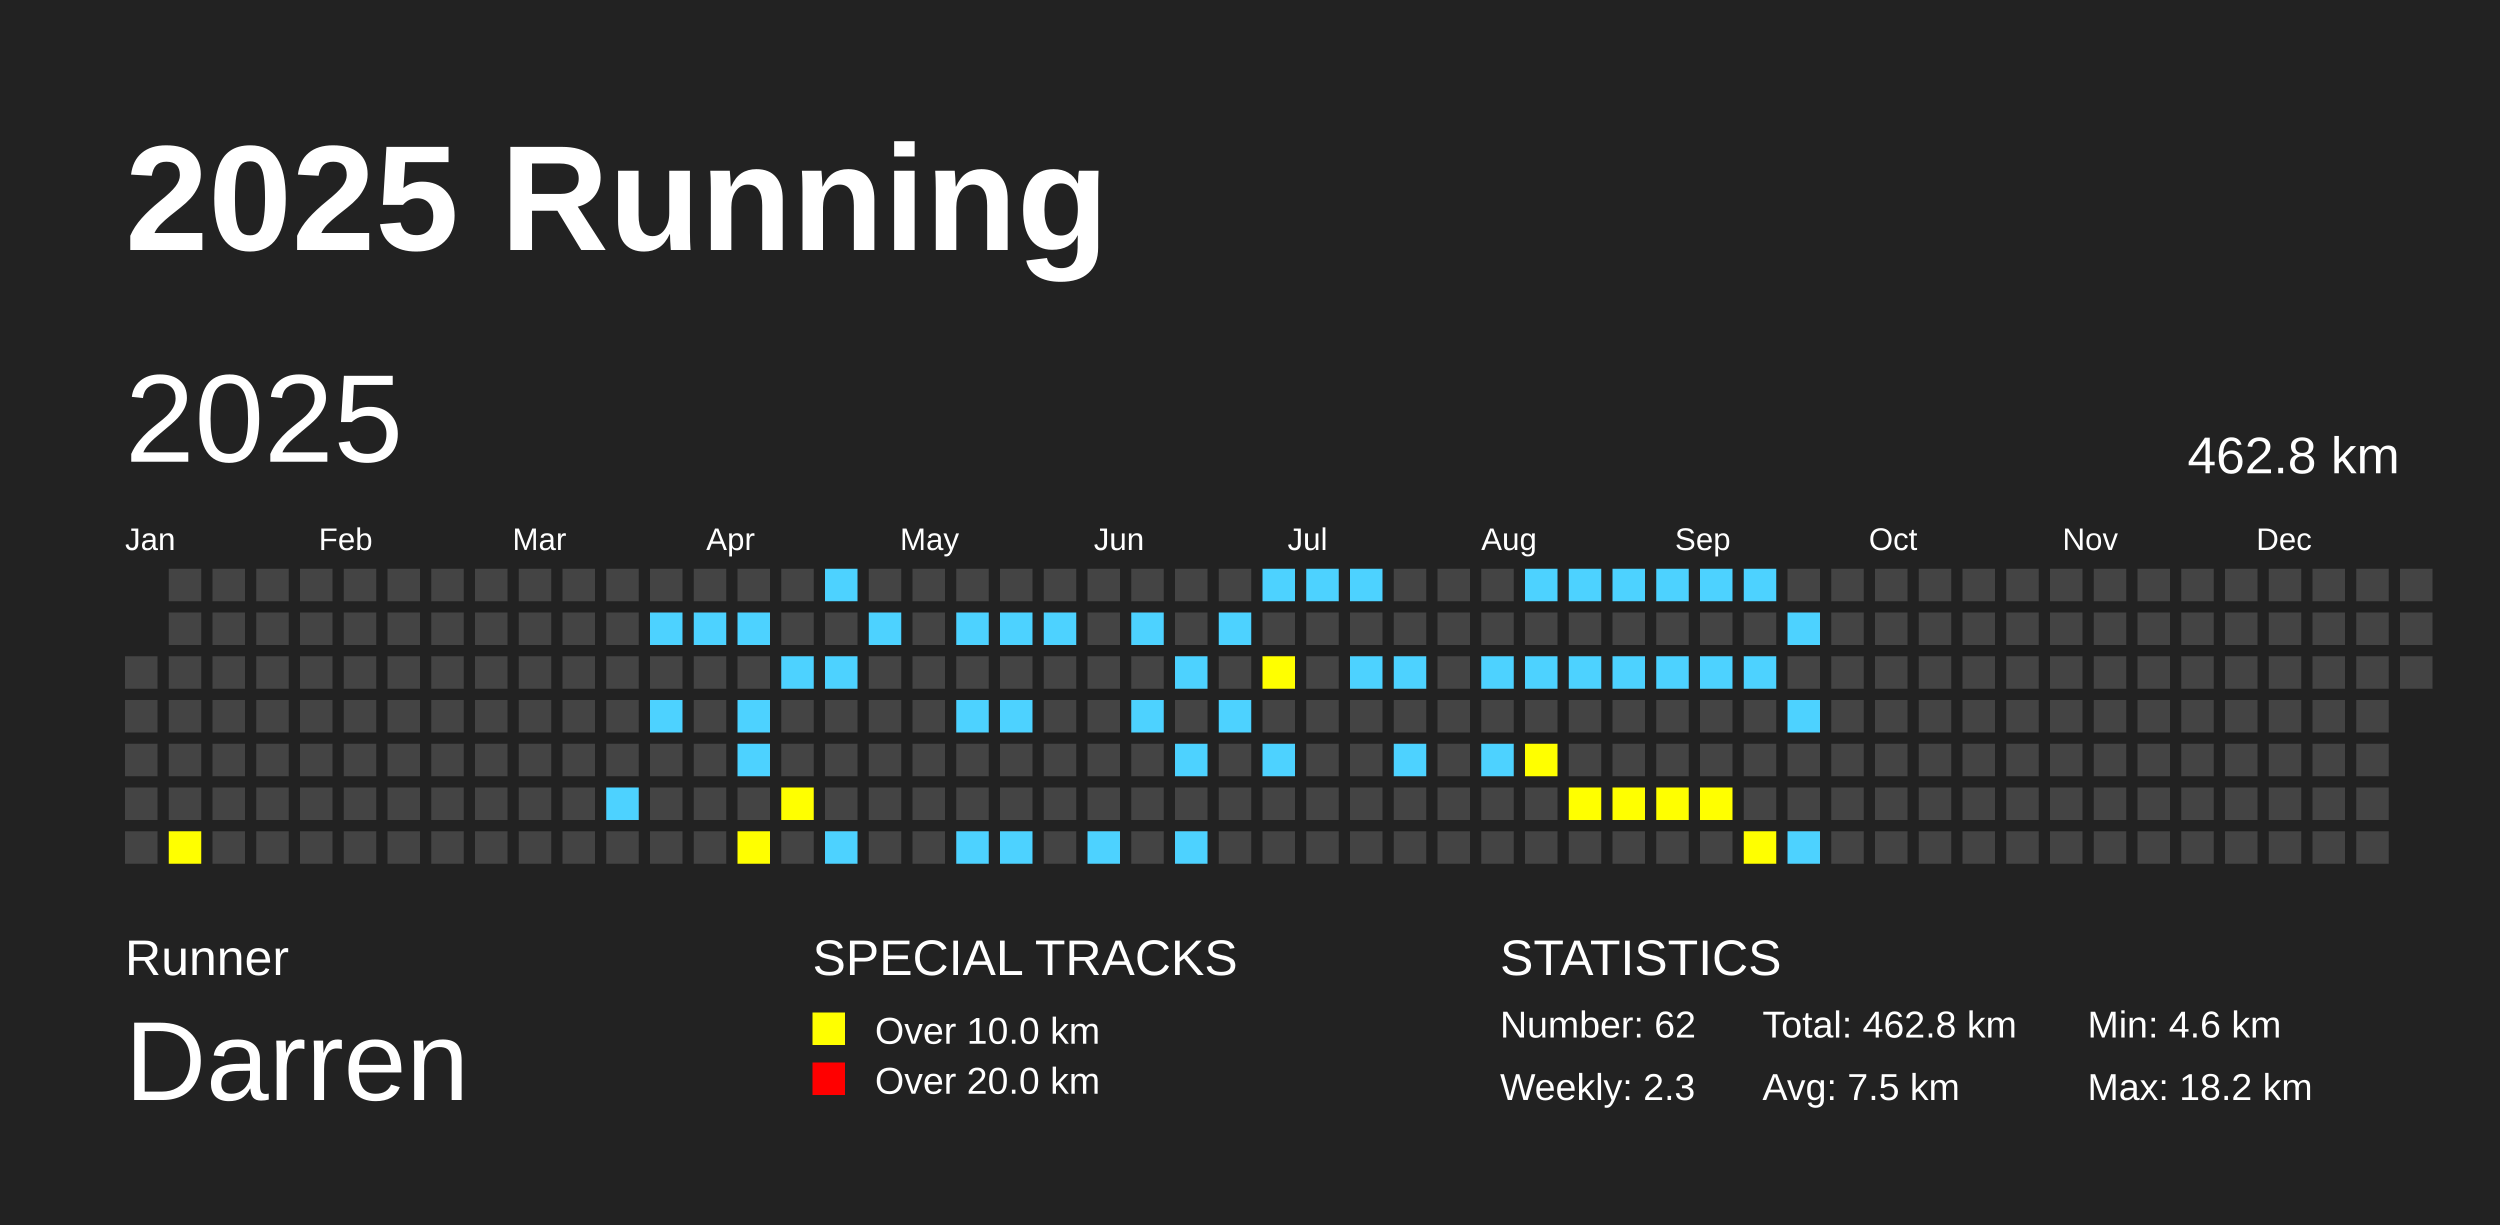
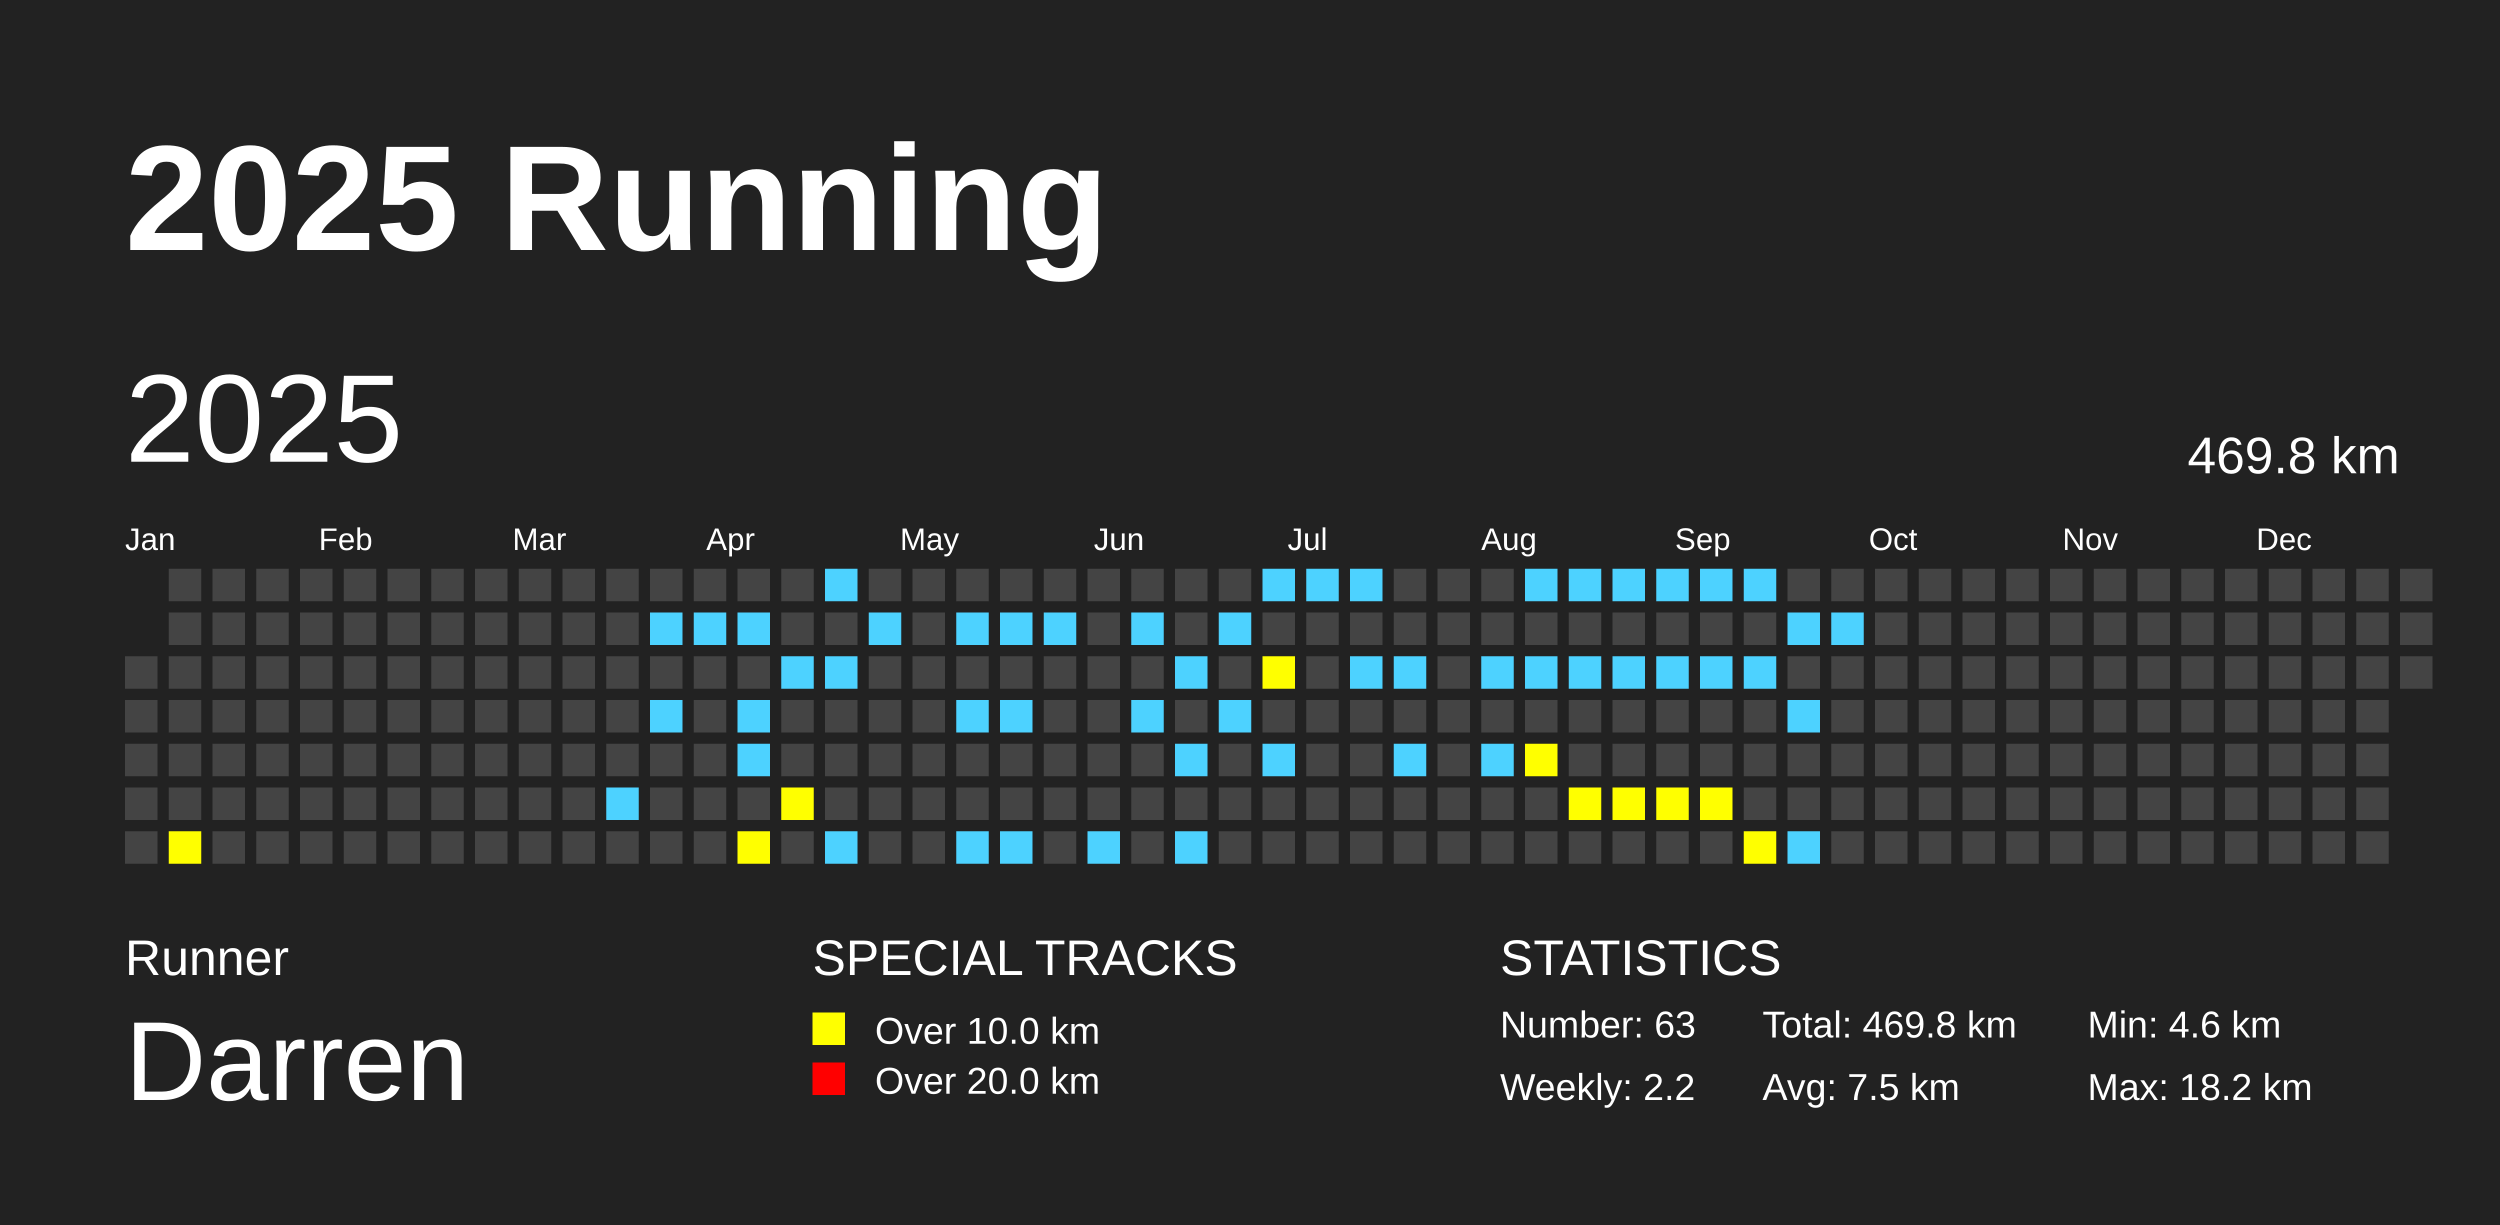
<svg xmlns="http://www.w3.org/2000/svg" baseProfile="full" height="98mm" version="1.1" viewBox="0,0,200,98" width="200mm">
  <defs />
  <rect fill="#222222" height="98" width="200" x="0" y="0" />
  <text fill="#FFFFFF" style="font-size:12px; font-family:Arial; font-weight:bold;" x="10" y="20">2025 Running</text>
  <text fill="#FFFFFF" style="font-size:4px; font-family:Arial" x="10" y="78">Runner</text>
  <text fill="#FFFFFF" style="font-size:9px; font-family:Arial" x="10" y="88">Darren</text>
  <text fill="#FFFFFF" style="font-size:4px; font-family:Arial" x="65" y="78">SPECIAL TRACKS</text>
  <rect fill="yellow" height="2.6" width="2.6" x="65" y="81" />
  <text fill="#FFFFFF" style="font-size:3px; font-family:Arial" x="70" y="83.5">Over 10.0 km</text>
  <rect fill="red" height="2.6" width="2.6" x="65" y="85" />
  <text fill="#FFFFFF" style="font-size:3px; font-family:Arial" x="70" y="87.5">Over 20.0 km</text>
  <text fill="#FFFFFF" style="font-size:4px; font-family:Arial" x="120" y="78">STATISTICS</text>
-   <text fill="#FFFFFF" style="font-size:3px; font-family:Arial" x="120" y="83">Number: 62</text>
-   <text fill="#FFFFFF" style="font-size:3px; font-family:Arial" x="120" y="88">Weekly: 2.3</text>
-   <text fill="#FFFFFF" style="font-size:3px; font-family:Arial" x="141" y="83">Total: 462.8 km</text>
+   <text fill="#FFFFFF" style="font-size:3px; font-family:Arial" x="120" y="83">Number: 63</text>
+   <text fill="#FFFFFF" style="font-size:3px; font-family:Arial" x="120" y="88">Weekly: 2.2</text>
+   <text fill="#FFFFFF" style="font-size:3px; font-family:Arial" x="141" y="83">Total: 469.8 km</text>
  <text fill="#FFFFFF" style="font-size:3px; font-family:Arial" x="141" y="88">Avg: 7.5 km</text>
  <text fill="#FFFFFF" style="font-size:3px; font-family:Arial" x="167" y="83">Min: 4.6 km</text>
  <text fill="#FFFFFF" style="font-size:3px; font-family:Arial" x="167" y="88">Max: 18.2 km</text>
  <text dominant-baseline="hanging" fill="#FFFFFF" style="font-size:10.0px; font-family:Arial;" x="10" y="30">2025</text>
-   <text dominant-baseline="hanging" fill="#FFFFFF" style="font-size:4.125px; font-family:Arial;" x="175" y="35">462.8 km</text>
+   <text dominant-baseline="hanging" fill="#FFFFFF" style="font-size:4.125px; font-family:Arial;" x="175" y="35">469.8 km</text>
  <text fill="#FFFFFF" style="font-size:2.5px; font-family:Arial" x="10.0" y="44">Jan</text>
  <text fill="#FFFFFF" style="font-size:2.5px; font-family:Arial" x="25.5" y="44">Feb</text>
  <text fill="#FFFFFF" style="font-size:2.5px; font-family:Arial" x="41.0" y="44">Mar</text>
  <text fill="#FFFFFF" style="font-size:2.5px; font-family:Arial" x="56.5" y="44">Apr</text>
  <text fill="#FFFFFF" style="font-size:2.5px; font-family:Arial" x="72.0" y="44">May</text>
  <text fill="#FFFFFF" style="font-size:2.5px; font-family:Arial" x="87.5" y="44">Jun</text>
  <text fill="#FFFFFF" style="font-size:2.5px; font-family:Arial" x="103.0" y="44">Jul</text>
  <text fill="#FFFFFF" style="font-size:2.5px; font-family:Arial" x="118.5" y="44">Aug</text>
  <text fill="#FFFFFF" style="font-size:2.5px; font-family:Arial" x="134.0" y="44">Sep</text>
  <text fill="#FFFFFF" style="font-size:2.5px; font-family:Arial" x="149.5" y="44">Oct</text>
  <text fill="#FFFFFF" style="font-size:2.5px; font-family:Arial" x="165.0" y="44">Nov</text>
  <text fill="#FFFFFF" style="font-size:2.5px; font-family:Arial" x="180.5" y="44">Dec</text>
  <rect fill="#444444" height="2.6" width="2.6" x="10.0" y="52.5" />
  <rect fill="#444444" height="2.6" width="2.6" x="10.0" y="56.0" />
  <rect fill="#444444" height="2.6" width="2.6" x="10.0" y="59.5" />
  <rect fill="#444444" height="2.6" width="2.6" x="10.0" y="63.0" />
  <rect fill="#444444" height="2.6" width="2.6" x="10.0" y="66.5" />
  <rect fill="#444444" height="2.6" width="2.6" x="13.5" y="45.5" />
  <rect fill="#444444" height="2.6" width="2.6" x="13.5" y="49.0" />
  <rect fill="#444444" height="2.6" width="2.6" x="13.5" y="52.5" />
  <rect fill="#444444" height="2.6" width="2.6" x="13.5" y="56.0" />
  <rect fill="#444444" height="2.6" width="2.6" x="13.5" y="59.5" />
  <rect fill="#444444" height="2.6" width="2.6" x="13.5" y="63.0" />
  <rect fill="yellow" height="2.6" width="2.6" x="13.5" y="66.5" />
  <rect fill="#444444" height="2.6" width="2.6" x="17.0" y="45.5" />
  <rect fill="#444444" height="2.6" width="2.6" x="17.0" y="49.0" />
  <rect fill="#444444" height="2.6" width="2.6" x="17.0" y="52.5" />
  <rect fill="#444444" height="2.6" width="2.6" x="17.0" y="56.0" />
  <rect fill="#444444" height="2.6" width="2.6" x="17.0" y="59.5" />
  <rect fill="#444444" height="2.6" width="2.6" x="17.0" y="63.0" />
  <rect fill="#444444" height="2.6" width="2.6" x="17.0" y="66.5" />
  <rect fill="#444444" height="2.6" width="2.6" x="20.5" y="45.5" />
  <rect fill="#444444" height="2.6" width="2.6" x="20.5" y="49.0" />
  <rect fill="#444444" height="2.6" width="2.6" x="20.5" y="52.5" />
  <rect fill="#444444" height="2.6" width="2.6" x="20.5" y="56.0" />
  <rect fill="#444444" height="2.6" width="2.6" x="20.5" y="59.5" />
  <rect fill="#444444" height="2.6" width="2.6" x="20.5" y="63.0" />
  <rect fill="#444444" height="2.6" width="2.6" x="20.5" y="66.5" />
  <rect fill="#444444" height="2.6" width="2.6" x="24.0" y="45.5" />
  <rect fill="#444444" height="2.6" width="2.6" x="24.0" y="49.0" />
  <rect fill="#444444" height="2.6" width="2.6" x="24.0" y="52.5" />
  <rect fill="#444444" height="2.6" width="2.6" x="24.0" y="56.0" />
  <rect fill="#444444" height="2.6" width="2.6" x="24.0" y="59.5" />
  <rect fill="#444444" height="2.6" width="2.6" x="24.0" y="63.0" />
  <rect fill="#444444" height="2.6" width="2.6" x="24.0" y="66.5" />
  <rect fill="#444444" height="2.6" width="2.6" x="27.5" y="45.5" />
  <rect fill="#444444" height="2.6" width="2.6" x="27.5" y="49.0" />
  <rect fill="#444444" height="2.6" width="2.6" x="27.5" y="52.5" />
  <rect fill="#444444" height="2.6" width="2.6" x="27.5" y="56.0" />
  <rect fill="#444444" height="2.6" width="2.6" x="27.5" y="59.5" />
  <rect fill="#444444" height="2.6" width="2.6" x="27.5" y="63.0" />
  <rect fill="#444444" height="2.6" width="2.6" x="27.5" y="66.5" />
  <rect fill="#444444" height="2.6" width="2.6" x="31.0" y="45.5" />
  <rect fill="#444444" height="2.6" width="2.6" x="31.0" y="49.0" />
  <rect fill="#444444" height="2.6" width="2.6" x="31.0" y="52.5" />
  <rect fill="#444444" height="2.6" width="2.6" x="31.0" y="56.0" />
  <rect fill="#444444" height="2.6" width="2.6" x="31.0" y="59.5" />
  <rect fill="#444444" height="2.6" width="2.6" x="31.0" y="63.0" />
  <rect fill="#444444" height="2.6" width="2.6" x="31.0" y="66.5" />
  <rect fill="#444444" height="2.6" width="2.6" x="34.5" y="45.5" />
  <rect fill="#444444" height="2.6" width="2.6" x="34.5" y="49.0" />
  <rect fill="#444444" height="2.6" width="2.6" x="34.5" y="52.5" />
  <rect fill="#444444" height="2.6" width="2.6" x="34.5" y="56.0" />
  <rect fill="#444444" height="2.6" width="2.6" x="34.5" y="59.5" />
  <rect fill="#444444" height="2.6" width="2.6" x="34.5" y="63.0" />
  <rect fill="#444444" height="2.6" width="2.6" x="34.5" y="66.5" />
  <rect fill="#444444" height="2.6" width="2.6" x="38.0" y="45.5" />
  <rect fill="#444444" height="2.6" width="2.6" x="38.0" y="49.0" />
  <rect fill="#444444" height="2.6" width="2.6" x="38.0" y="52.5" />
  <rect fill="#444444" height="2.6" width="2.6" x="38.0" y="56.0" />
  <rect fill="#444444" height="2.6" width="2.6" x="38.0" y="59.5" />
  <rect fill="#444444" height="2.6" width="2.6" x="38.0" y="63.0" />
  <rect fill="#444444" height="2.6" width="2.6" x="38.0" y="66.5" />
  <rect fill="#444444" height="2.6" width="2.6" x="41.5" y="45.5" />
  <rect fill="#444444" height="2.6" width="2.6" x="41.5" y="49.0" />
  <rect fill="#444444" height="2.6" width="2.6" x="41.5" y="52.5" />
  <rect fill="#444444" height="2.6" width="2.6" x="41.5" y="56.0" />
  <rect fill="#444444" height="2.6" width="2.6" x="41.5" y="59.5" />
  <rect fill="#444444" height="2.6" width="2.6" x="41.5" y="63.0" />
  <rect fill="#444444" height="2.6" width="2.6" x="41.5" y="66.5" />
  <rect fill="#444444" height="2.6" width="2.6" x="45.0" y="45.5" />
  <rect fill="#444444" height="2.6" width="2.6" x="45.0" y="49.0" />
  <rect fill="#444444" height="2.6" width="2.6" x="45.0" y="52.5" />
  <rect fill="#444444" height="2.6" width="2.6" x="45.0" y="56.0" />
  <rect fill="#444444" height="2.6" width="2.6" x="45.0" y="59.5" />
  <rect fill="#444444" height="2.6" width="2.6" x="45.0" y="63.0" />
  <rect fill="#444444" height="2.6" width="2.6" x="45.0" y="66.5" />
  <rect fill="#444444" height="2.6" width="2.6" x="48.5" y="45.5" />
  <rect fill="#444444" height="2.6" width="2.6" x="48.5" y="49.0" />
  <rect fill="#444444" height="2.6" width="2.6" x="48.5" y="52.5" />
  <rect fill="#444444" height="2.6" width="2.6" x="48.5" y="56.0" />
  <rect fill="#444444" height="2.6" width="2.6" x="48.5" y="59.5" />
  <rect fill="#4DD2FF" height="2.6" width="2.6" x="48.5" y="63.0" />
  <rect fill="#444444" height="2.6" width="2.6" x="48.5" y="66.5" />
  <rect fill="#444444" height="2.6" width="2.6" x="52.0" y="45.5" />
  <rect fill="#4DD2FF" height="2.6" width="2.6" x="52.0" y="49.0" />
  <rect fill="#444444" height="2.6" width="2.6" x="52.0" y="52.5" />
  <rect fill="#4DD2FF" height="2.6" width="2.6" x="52.0" y="56.0" />
  <rect fill="#444444" height="2.6" width="2.6" x="52.0" y="59.5" />
  <rect fill="#444444" height="2.6" width="2.6" x="52.0" y="63.0" />
  <rect fill="#444444" height="2.6" width="2.6" x="52.0" y="66.5" />
  <rect fill="#444444" height="2.6" width="2.6" x="55.5" y="45.5" />
  <rect fill="#4DD2FF" height="2.6" width="2.6" x="55.5" y="49.0" />
  <rect fill="#444444" height="2.6" width="2.6" x="55.5" y="52.5" />
  <rect fill="#444444" height="2.6" width="2.6" x="55.5" y="56.0" />
  <rect fill="#444444" height="2.6" width="2.6" x="55.5" y="59.5" />
  <rect fill="#444444" height="2.6" width="2.6" x="55.5" y="63.0" />
  <rect fill="#444444" height="2.6" width="2.6" x="55.5" y="66.5" />
  <rect fill="#444444" height="2.6" width="2.6" x="59.0" y="45.5" />
  <rect fill="#4DD2FF" height="2.6" width="2.6" x="59.0" y="49.0" />
  <rect fill="#444444" height="2.6" width="2.6" x="59.0" y="52.5" />
  <rect fill="#4DD2FF" height="2.6" width="2.6" x="59.0" y="56.0" />
  <rect fill="#4DD2FF" height="2.6" width="2.6" x="59.0" y="59.5" />
  <rect fill="#444444" height="2.6" width="2.6" x="59.0" y="63.0" />
  <rect fill="yellow" height="2.6" width="2.6" x="59.0" y="66.5" />
  <rect fill="#444444" height="2.6" width="2.6" x="62.5" y="45.5" />
  <rect fill="#444444" height="2.6" width="2.6" x="62.5" y="49.0" />
  <rect fill="#4DD2FF" height="2.6" width="2.6" x="62.5" y="52.5" />
  <rect fill="#444444" height="2.6" width="2.6" x="62.5" y="56.0" />
  <rect fill="#444444" height="2.6" width="2.6" x="62.5" y="59.5" />
  <rect fill="yellow" height="2.6" width="2.6" x="62.5" y="63.0" />
  <rect fill="#444444" height="2.6" width="2.6" x="62.5" y="66.5" />
  <rect fill="#4DD2FF" height="2.6" width="2.6" x="66.0" y="45.5" />
  <rect fill="#444444" height="2.6" width="2.6" x="66.0" y="49.0" />
  <rect fill="#4DD2FF" height="2.6" width="2.6" x="66.0" y="52.5" />
  <rect fill="#444444" height="2.6" width="2.6" x="66.0" y="56.0" />
  <rect fill="#444444" height="2.6" width="2.6" x="66.0" y="59.5" />
  <rect fill="#444444" height="2.6" width="2.6" x="66.0" y="63.0" />
  <rect fill="#4DD2FF" height="2.6" width="2.6" x="66.0" y="66.5" />
  <rect fill="#444444" height="2.6" width="2.6" x="69.5" y="45.5" />
  <rect fill="#4DD2FF" height="2.6" width="2.6" x="69.5" y="49.0" />
  <rect fill="#444444" height="2.6" width="2.6" x="69.5" y="52.5" />
  <rect fill="#444444" height="2.6" width="2.6" x="69.5" y="56.0" />
  <rect fill="#444444" height="2.6" width="2.6" x="69.5" y="59.5" />
  <rect fill="#444444" height="2.6" width="2.6" x="69.5" y="63.0" />
  <rect fill="#444444" height="2.6" width="2.6" x="69.5" y="66.5" />
  <rect fill="#444444" height="2.6" width="2.6" x="73.0" y="45.5" />
  <rect fill="#444444" height="2.6" width="2.6" x="73.0" y="49.0" />
  <rect fill="#444444" height="2.6" width="2.6" x="73.0" y="52.5" />
  <rect fill="#444444" height="2.6" width="2.6" x="73.0" y="56.0" />
  <rect fill="#444444" height="2.6" width="2.6" x="73.0" y="59.5" />
  <rect fill="#444444" height="2.6" width="2.6" x="73.0" y="63.0" />
  <rect fill="#444444" height="2.6" width="2.6" x="73.0" y="66.5" />
  <rect fill="#444444" height="2.6" width="2.6" x="76.5" y="45.5" />
  <rect fill="#4DD2FF" height="2.6" width="2.6" x="76.5" y="49.0" />
  <rect fill="#444444" height="2.6" width="2.6" x="76.5" y="52.5" />
  <rect fill="#4DD2FF" height="2.6" width="2.6" x="76.5" y="56.0" />
  <rect fill="#444444" height="2.6" width="2.6" x="76.5" y="59.5" />
  <rect fill="#444444" height="2.6" width="2.6" x="76.5" y="63.0" />
  <rect fill="#4DD2FF" height="2.6" width="2.6" x="76.5" y="66.5" />
  <rect fill="#444444" height="2.6" width="2.6" x="80.0" y="45.5" />
  <rect fill="#4DD2FF" height="2.6" width="2.6" x="80.0" y="49.0" />
  <rect fill="#444444" height="2.6" width="2.6" x="80.0" y="52.5" />
  <rect fill="#4DD2FF" height="2.6" width="2.6" x="80.0" y="56.0" />
  <rect fill="#444444" height="2.6" width="2.6" x="80.0" y="59.5" />
  <rect fill="#444444" height="2.6" width="2.6" x="80.0" y="63.0" />
  <rect fill="#4DD2FF" height="2.6" width="2.6" x="80.0" y="66.5" />
  <rect fill="#444444" height="2.6" width="2.6" x="83.5" y="45.5" />
  <rect fill="#4DD2FF" height="2.6" width="2.6" x="83.5" y="49.0" />
  <rect fill="#444444" height="2.6" width="2.6" x="83.5" y="52.5" />
  <rect fill="#444444" height="2.6" width="2.6" x="83.5" y="56.0" />
  <rect fill="#444444" height="2.6" width="2.6" x="83.5" y="59.5" />
  <rect fill="#444444" height="2.6" width="2.6" x="83.5" y="63.0" />
  <rect fill="#444444" height="2.6" width="2.6" x="83.5" y="66.5" />
  <rect fill="#444444" height="2.6" width="2.6" x="87.0" y="45.5" />
  <rect fill="#444444" height="2.6" width="2.6" x="87.0" y="49.0" />
  <rect fill="#444444" height="2.6" width="2.6" x="87.0" y="52.5" />
  <rect fill="#444444" height="2.6" width="2.6" x="87.0" y="56.0" />
  <rect fill="#444444" height="2.6" width="2.6" x="87.0" y="59.5" />
  <rect fill="#444444" height="2.6" width="2.6" x="87.0" y="63.0" />
  <rect fill="#4DD2FF" height="2.6" width="2.6" x="87.0" y="66.5" />
  <rect fill="#444444" height="2.6" width="2.6" x="90.5" y="45.5" />
  <rect fill="#4DD2FF" height="2.6" width="2.6" x="90.5" y="49.0" />
  <rect fill="#444444" height="2.6" width="2.6" x="90.5" y="52.5" />
  <rect fill="#4DD2FF" height="2.6" width="2.6" x="90.5" y="56.0" />
  <rect fill="#444444" height="2.6" width="2.6" x="90.5" y="59.5" />
  <rect fill="#444444" height="2.6" width="2.6" x="90.5" y="63.0" />
  <rect fill="#444444" height="2.6" width="2.6" x="90.5" y="66.5" />
  <rect fill="#444444" height="2.6" width="2.6" x="94.0" y="45.5" />
  <rect fill="#444444" height="2.6" width="2.6" x="94.0" y="49.0" />
  <rect fill="#4DD2FF" height="2.6" width="2.6" x="94.0" y="52.5" />
  <rect fill="#444444" height="2.6" width="2.6" x="94.0" y="56.0" />
  <rect fill="#4DD2FF" height="2.6" width="2.6" x="94.0" y="59.5" />
  <rect fill="#444444" height="2.6" width="2.6" x="94.0" y="63.0" />
  <rect fill="#4DD2FF" height="2.6" width="2.6" x="94.0" y="66.5" />
  <rect fill="#444444" height="2.6" width="2.6" x="97.5" y="45.5" />
  <rect fill="#4DD2FF" height="2.6" width="2.6" x="97.5" y="49.0" />
  <rect fill="#444444" height="2.6" width="2.6" x="97.5" y="52.5" />
  <rect fill="#4DD2FF" height="2.6" width="2.6" x="97.5" y="56.0" />
  <rect fill="#444444" height="2.6" width="2.6" x="97.5" y="59.5" />
  <rect fill="#444444" height="2.6" width="2.6" x="97.5" y="63.0" />
  <rect fill="#444444" height="2.6" width="2.6" x="97.5" y="66.5" />
  <rect fill="#4DD2FF" height="2.6" width="2.6" x="101.0" y="45.5" />
  <rect fill="#444444" height="2.6" width="2.6" x="101.0" y="49.0" />
  <rect fill="yellow" height="2.6" width="2.6" x="101.0" y="52.5" />
  <rect fill="#444444" height="2.6" width="2.6" x="101.0" y="56.0" />
  <rect fill="#4DD2FF" height="2.6" width="2.6" x="101.0" y="59.5" />
  <rect fill="#444444" height="2.6" width="2.6" x="101.0" y="63.0" />
  <rect fill="#444444" height="2.6" width="2.6" x="101.0" y="66.5" />
  <rect fill="#4DD2FF" height="2.6" width="2.6" x="104.5" y="45.5" />
  <rect fill="#444444" height="2.6" width="2.6" x="104.5" y="49.0" />
  <rect fill="#444444" height="2.6" width="2.6" x="104.5" y="52.5" />
  <rect fill="#444444" height="2.6" width="2.6" x="104.5" y="56.0" />
  <rect fill="#444444" height="2.6" width="2.6" x="104.5" y="59.5" />
  <rect fill="#444444" height="2.6" width="2.6" x="104.5" y="63.0" />
  <rect fill="#444444" height="2.6" width="2.6" x="104.5" y="66.5" />
  <rect fill="#4DD2FF" height="2.6" width="2.6" x="108.0" y="45.5" />
  <rect fill="#444444" height="2.6" width="2.6" x="108.0" y="49.0" />
  <rect fill="#4DD2FF" height="2.6" width="2.6" x="108.0" y="52.5" />
  <rect fill="#444444" height="2.6" width="2.6" x="108.0" y="56.0" />
  <rect fill="#444444" height="2.6" width="2.6" x="108.0" y="59.5" />
  <rect fill="#444444" height="2.6" width="2.6" x="108.0" y="63.0" />
  <rect fill="#444444" height="2.6" width="2.6" x="108.0" y="66.5" />
  <rect fill="#444444" height="2.6" width="2.6" x="111.5" y="45.5" />
  <rect fill="#444444" height="2.6" width="2.6" x="111.5" y="49.0" />
  <rect fill="#4DD2FF" height="2.6" width="2.6" x="111.5" y="52.5" />
  <rect fill="#444444" height="2.6" width="2.6" x="111.5" y="56.0" />
  <rect fill="#4DD2FF" height="2.6" width="2.6" x="111.5" y="59.5" />
  <rect fill="#444444" height="2.6" width="2.6" x="111.5" y="63.0" />
  <rect fill="#444444" height="2.6" width="2.6" x="111.5" y="66.5" />
  <rect fill="#444444" height="2.6" width="2.6" x="115.0" y="45.5" />
  <rect fill="#444444" height="2.6" width="2.6" x="115.0" y="49.0" />
  <rect fill="#444444" height="2.6" width="2.6" x="115.0" y="52.5" />
  <rect fill="#444444" height="2.6" width="2.6" x="115.0" y="56.0" />
  <rect fill="#444444" height="2.6" width="2.6" x="115.0" y="59.5" />
  <rect fill="#444444" height="2.6" width="2.6" x="115.0" y="63.0" />
  <rect fill="#444444" height="2.6" width="2.6" x="115.0" y="66.5" />
  <rect fill="#444444" height="2.6" width="2.6" x="118.5" y="45.5" />
  <rect fill="#444444" height="2.6" width="2.6" x="118.5" y="49.0" />
  <rect fill="#4DD2FF" height="2.6" width="2.6" x="118.5" y="52.5" />
  <rect fill="#444444" height="2.6" width="2.6" x="118.5" y="56.0" />
  <rect fill="#4DD2FF" height="2.6" width="2.6" x="118.5" y="59.5" />
  <rect fill="#444444" height="2.6" width="2.6" x="118.5" y="63.0" />
  <rect fill="#444444" height="2.6" width="2.6" x="118.5" y="66.5" />
  <rect fill="#4DD2FF" height="2.6" width="2.6" x="122.0" y="45.5" />
  <rect fill="#444444" height="2.6" width="2.6" x="122.0" y="49.0" />
  <rect fill="#4DD2FF" height="2.6" width="2.6" x="122.0" y="52.5" />
  <rect fill="#444444" height="2.6" width="2.6" x="122.0" y="56.0" />
  <rect fill="yellow" height="2.6" width="2.6" x="122.0" y="59.5" />
  <rect fill="#444444" height="2.6" width="2.6" x="122.0" y="63.0" />
  <rect fill="#444444" height="2.6" width="2.6" x="122.0" y="66.5" />
  <rect fill="#4DD2FF" height="2.6" width="2.6" x="125.5" y="45.5" />
  <rect fill="#444444" height="2.6" width="2.6" x="125.5" y="49.0" />
  <rect fill="#4DD2FF" height="2.6" width="2.6" x="125.5" y="52.5" />
  <rect fill="#444444" height="2.6" width="2.6" x="125.5" y="56.0" />
  <rect fill="#444444" height="2.6" width="2.6" x="125.5" y="59.5" />
  <rect fill="yellow" height="2.6" width="2.6" x="125.5" y="63.0" />
  <rect fill="#444444" height="2.6" width="2.6" x="125.5" y="66.5" />
  <rect fill="#4DD2FF" height="2.6" width="2.6" x="129.0" y="45.5" />
  <rect fill="#444444" height="2.6" width="2.6" x="129.0" y="49.0" />
  <rect fill="#4DD2FF" height="2.6" width="2.6" x="129.0" y="52.5" />
  <rect fill="#444444" height="2.6" width="2.6" x="129.0" y="56.0" />
  <rect fill="#444444" height="2.6" width="2.6" x="129.0" y="59.5" />
  <rect fill="yellow" height="2.6" width="2.6" x="129.0" y="63.0" />
  <rect fill="#444444" height="2.6" width="2.6" x="129.0" y="66.5" />
  <rect fill="#4DD2FF" height="2.6" width="2.6" x="132.5" y="45.5" />
  <rect fill="#444444" height="2.6" width="2.6" x="132.5" y="49.0" />
  <rect fill="#4DD2FF" height="2.6" width="2.6" x="132.5" y="52.5" />
  <rect fill="#444444" height="2.6" width="2.6" x="132.5" y="56.0" />
  <rect fill="#444444" height="2.6" width="2.6" x="132.5" y="59.5" />
  <rect fill="yellow" height="2.6" width="2.6" x="132.5" y="63.0" />
  <rect fill="#444444" height="2.6" width="2.6" x="132.5" y="66.5" />
  <rect fill="#4DD2FF" height="2.6" width="2.6" x="136.0" y="45.5" />
  <rect fill="#444444" height="2.6" width="2.6" x="136.0" y="49.0" />
  <rect fill="#4DD2FF" height="2.6" width="2.6" x="136.0" y="52.5" />
  <rect fill="#444444" height="2.6" width="2.6" x="136.0" y="56.0" />
  <rect fill="#444444" height="2.6" width="2.6" x="136.0" y="59.5" />
  <rect fill="yellow" height="2.6" width="2.6" x="136.0" y="63.0" />
  <rect fill="#444444" height="2.6" width="2.6" x="136.0" y="66.5" />
  <rect fill="#4DD2FF" height="2.6" width="2.6" x="139.5" y="45.5" />
  <rect fill="#444444" height="2.6" width="2.6" x="139.5" y="49.0" />
  <rect fill="#4DD2FF" height="2.6" width="2.6" x="139.5" y="52.5" />
  <rect fill="#444444" height="2.6" width="2.6" x="139.5" y="56.0" />
  <rect fill="#444444" height="2.6" width="2.6" x="139.5" y="59.5" />
  <rect fill="#444444" height="2.6" width="2.6" x="139.5" y="63.0" />
  <rect fill="yellow" height="2.6" width="2.6" x="139.5" y="66.5" />
  <rect fill="#444444" height="2.6" width="2.6" x="143.0" y="45.5" />
  <rect fill="#4DD2FF" height="2.6" width="2.6" x="143.0" y="49.0" />
  <rect fill="#444444" height="2.6" width="2.6" x="143.0" y="52.5" />
  <rect fill="#4DD2FF" height="2.6" width="2.6" x="143.0" y="56.0" />
  <rect fill="#444444" height="2.6" width="2.6" x="143.0" y="59.5" />
  <rect fill="#444444" height="2.6" width="2.6" x="143.0" y="63.0" />
  <rect fill="#4DD2FF" height="2.6" width="2.6" x="143.0" y="66.5" />
  <rect fill="#444444" height="2.6" width="2.6" x="146.5" y="45.5" />
-   <rect fill="#444444" height="2.6" width="2.6" x="146.5" y="49.0" />
+   <rect fill="#4DD2FF" height="2.6" width="2.6" x="146.5" y="49.0" />
  <rect fill="#444444" height="2.6" width="2.6" x="146.5" y="52.5" />
  <rect fill="#444444" height="2.6" width="2.6" x="146.5" y="56.0" />
  <rect fill="#444444" height="2.6" width="2.6" x="146.5" y="59.5" />
  <rect fill="#444444" height="2.6" width="2.6" x="146.5" y="63.0" />
  <rect fill="#444444" height="2.6" width="2.6" x="146.5" y="66.5" />
  <rect fill="#444444" height="2.6" width="2.6" x="150.0" y="45.5" />
  <rect fill="#444444" height="2.6" width="2.6" x="150.0" y="49.0" />
  <rect fill="#444444" height="2.6" width="2.6" x="150.0" y="52.5" />
  <rect fill="#444444" height="2.6" width="2.6" x="150.0" y="56.0" />
  <rect fill="#444444" height="2.6" width="2.6" x="150.0" y="59.5" />
  <rect fill="#444444" height="2.6" width="2.6" x="150.0" y="63.0" />
  <rect fill="#444444" height="2.6" width="2.6" x="150.0" y="66.5" />
  <rect fill="#444444" height="2.6" width="2.6" x="153.5" y="45.5" />
  <rect fill="#444444" height="2.6" width="2.6" x="153.5" y="49.0" />
  <rect fill="#444444" height="2.6" width="2.6" x="153.5" y="52.5" />
  <rect fill="#444444" height="2.6" width="2.6" x="153.5" y="56.0" />
  <rect fill="#444444" height="2.6" width="2.6" x="153.5" y="59.5" />
  <rect fill="#444444" height="2.6" width="2.6" x="153.5" y="63.0" />
  <rect fill="#444444" height="2.6" width="2.6" x="153.5" y="66.5" />
  <rect fill="#444444" height="2.6" width="2.6" x="157.0" y="45.5" />
  <rect fill="#444444" height="2.6" width="2.6" x="157.0" y="49.0" />
  <rect fill="#444444" height="2.6" width="2.6" x="157.0" y="52.5" />
  <rect fill="#444444" height="2.6" width="2.6" x="157.0" y="56.0" />
  <rect fill="#444444" height="2.6" width="2.6" x="157.0" y="59.5" />
  <rect fill="#444444" height="2.6" width="2.6" x="157.0" y="63.0" />
  <rect fill="#444444" height="2.6" width="2.6" x="157.0" y="66.5" />
  <rect fill="#444444" height="2.6" width="2.6" x="160.5" y="45.5" />
  <rect fill="#444444" height="2.6" width="2.6" x="160.5" y="49.0" />
  <rect fill="#444444" height="2.6" width="2.6" x="160.5" y="52.5" />
  <rect fill="#444444" height="2.6" width="2.6" x="160.5" y="56.0" />
  <rect fill="#444444" height="2.6" width="2.6" x="160.5" y="59.5" />
  <rect fill="#444444" height="2.6" width="2.6" x="160.5" y="63.0" />
  <rect fill="#444444" height="2.6" width="2.6" x="160.5" y="66.5" />
  <rect fill="#444444" height="2.6" width="2.6" x="164.0" y="45.5" />
  <rect fill="#444444" height="2.6" width="2.6" x="164.0" y="49.0" />
  <rect fill="#444444" height="2.6" width="2.6" x="164.0" y="52.5" />
  <rect fill="#444444" height="2.6" width="2.6" x="164.0" y="56.0" />
  <rect fill="#444444" height="2.6" width="2.6" x="164.0" y="59.5" />
  <rect fill="#444444" height="2.6" width="2.6" x="164.0" y="63.0" />
  <rect fill="#444444" height="2.6" width="2.6" x="164.0" y="66.5" />
  <rect fill="#444444" height="2.6" width="2.6" x="167.5" y="45.5" />
  <rect fill="#444444" height="2.6" width="2.6" x="167.5" y="49.0" />
  <rect fill="#444444" height="2.6" width="2.6" x="167.5" y="52.5" />
  <rect fill="#444444" height="2.6" width="2.6" x="167.5" y="56.0" />
  <rect fill="#444444" height="2.6" width="2.6" x="167.5" y="59.5" />
  <rect fill="#444444" height="2.6" width="2.6" x="167.5" y="63.0" />
  <rect fill="#444444" height="2.6" width="2.6" x="167.5" y="66.5" />
  <rect fill="#444444" height="2.6" width="2.6" x="171.0" y="45.5" />
  <rect fill="#444444" height="2.6" width="2.6" x="171.0" y="49.0" />
  <rect fill="#444444" height="2.6" width="2.6" x="171.0" y="52.5" />
  <rect fill="#444444" height="2.6" width="2.6" x="171.0" y="56.0" />
  <rect fill="#444444" height="2.6" width="2.6" x="171.0" y="59.5" />
  <rect fill="#444444" height="2.6" width="2.6" x="171.0" y="63.0" />
  <rect fill="#444444" height="2.6" width="2.6" x="171.0" y="66.5" />
  <rect fill="#444444" height="2.6" width="2.6" x="174.5" y="45.5" />
  <rect fill="#444444" height="2.6" width="2.6" x="174.5" y="49.0" />
  <rect fill="#444444" height="2.6" width="2.6" x="174.5" y="52.5" />
  <rect fill="#444444" height="2.6" width="2.6" x="174.5" y="56.0" />
  <rect fill="#444444" height="2.6" width="2.6" x="174.5" y="59.5" />
  <rect fill="#444444" height="2.6" width="2.6" x="174.5" y="63.0" />
  <rect fill="#444444" height="2.6" width="2.6" x="174.5" y="66.5" />
  <rect fill="#444444" height="2.6" width="2.6" x="178.0" y="45.5" />
  <rect fill="#444444" height="2.6" width="2.6" x="178.0" y="49.0" />
  <rect fill="#444444" height="2.6" width="2.6" x="178.0" y="52.5" />
  <rect fill="#444444" height="2.6" width="2.6" x="178.0" y="56.0" />
  <rect fill="#444444" height="2.6" width="2.6" x="178.0" y="59.5" />
  <rect fill="#444444" height="2.6" width="2.6" x="178.0" y="63.0" />
  <rect fill="#444444" height="2.6" width="2.6" x="178.0" y="66.5" />
  <rect fill="#444444" height="2.6" width="2.6" x="181.5" y="45.5" />
  <rect fill="#444444" height="2.6" width="2.6" x="181.5" y="49.0" />
  <rect fill="#444444" height="2.6" width="2.6" x="181.5" y="52.5" />
  <rect fill="#444444" height="2.6" width="2.6" x="181.5" y="56.0" />
  <rect fill="#444444" height="2.6" width="2.6" x="181.5" y="59.5" />
  <rect fill="#444444" height="2.6" width="2.6" x="181.5" y="63.0" />
  <rect fill="#444444" height="2.6" width="2.6" x="181.5" y="66.5" />
  <rect fill="#444444" height="2.6" width="2.6" x="185.0" y="45.5" />
  <rect fill="#444444" height="2.6" width="2.6" x="185.0" y="49.0" />
  <rect fill="#444444" height="2.6" width="2.6" x="185.0" y="52.5" />
  <rect fill="#444444" height="2.6" width="2.6" x="185.0" y="56.0" />
  <rect fill="#444444" height="2.6" width="2.6" x="185.0" y="59.5" />
  <rect fill="#444444" height="2.6" width="2.6" x="185.0" y="63.0" />
  <rect fill="#444444" height="2.6" width="2.6" x="185.0" y="66.5" />
  <rect fill="#444444" height="2.6" width="2.6" x="188.5" y="45.5" />
  <rect fill="#444444" height="2.6" width="2.6" x="188.5" y="49.0" />
  <rect fill="#444444" height="2.6" width="2.6" x="188.5" y="52.5" />
  <rect fill="#444444" height="2.6" width="2.6" x="188.5" y="56.0" />
  <rect fill="#444444" height="2.6" width="2.6" x="188.5" y="59.5" />
  <rect fill="#444444" height="2.6" width="2.6" x="188.5" y="63.0" />
  <rect fill="#444444" height="2.6" width="2.6" x="188.5" y="66.5" />
  <rect fill="#444444" height="2.6" width="2.6" x="192.0" y="45.5" />
  <rect fill="#444444" height="2.6" width="2.6" x="192.0" y="49.0" />
  <rect fill="#444444" height="2.6" width="2.6" x="192.0" y="52.5" />
</svg>
